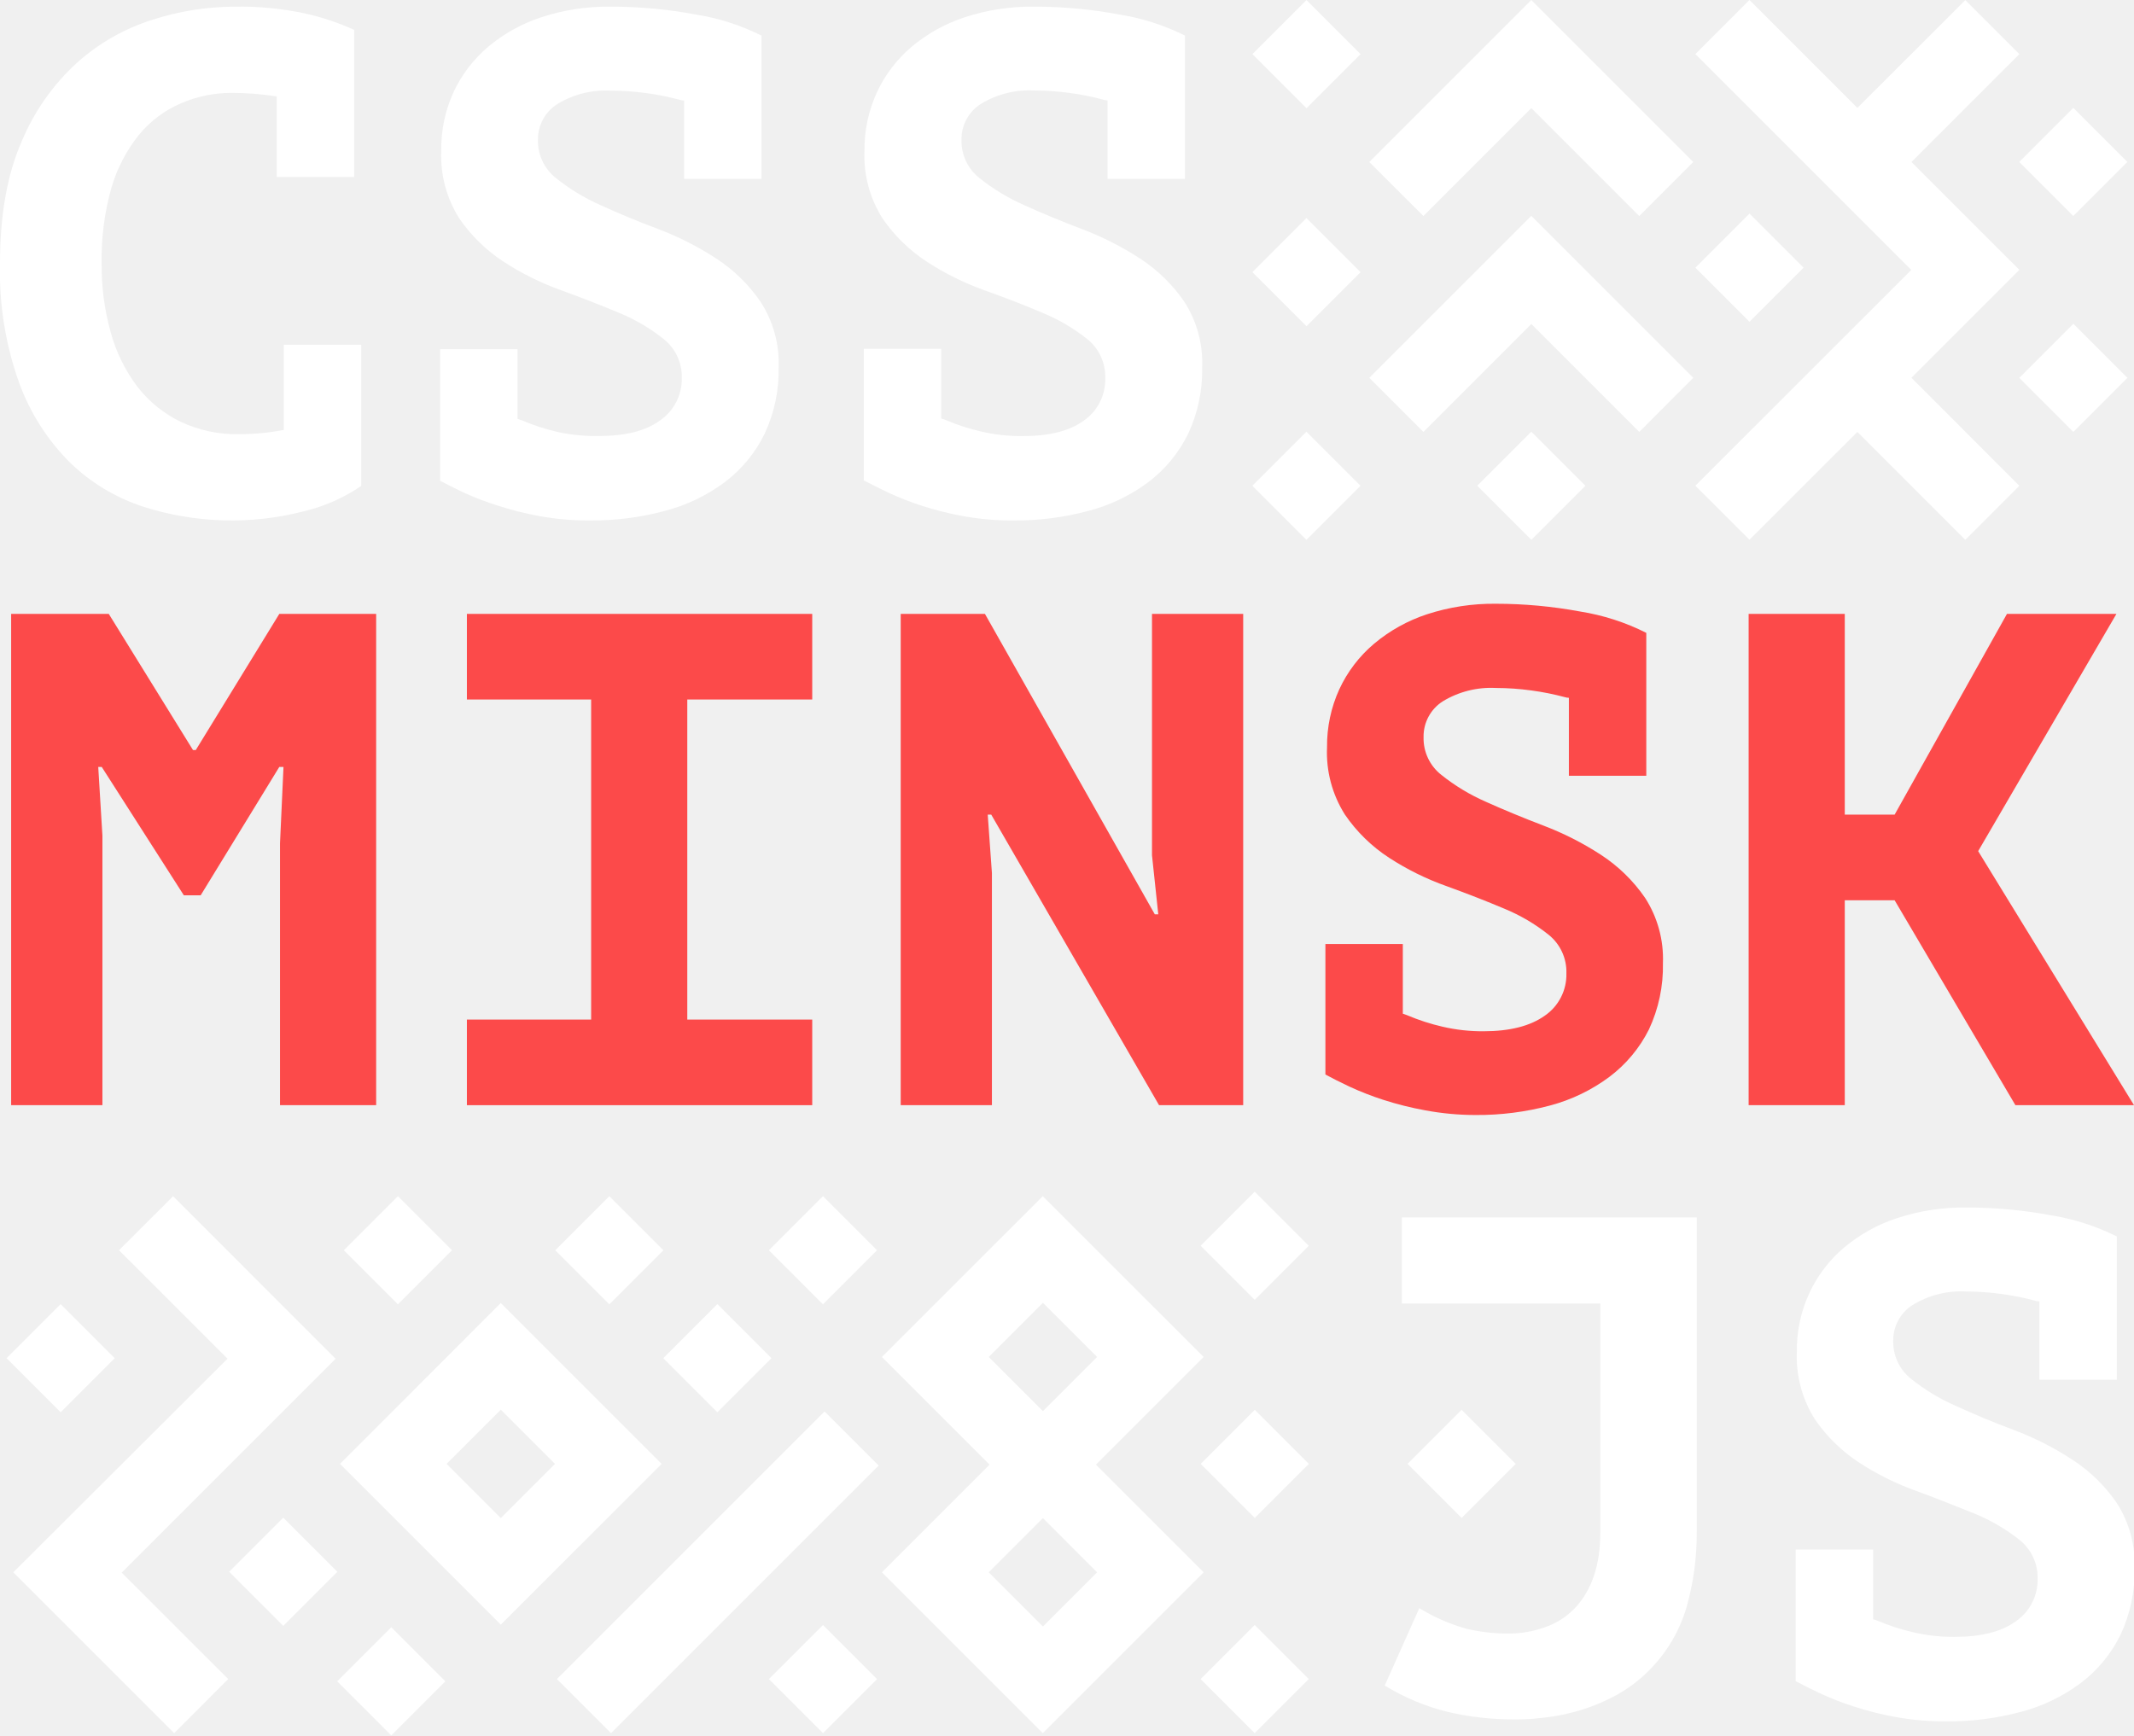
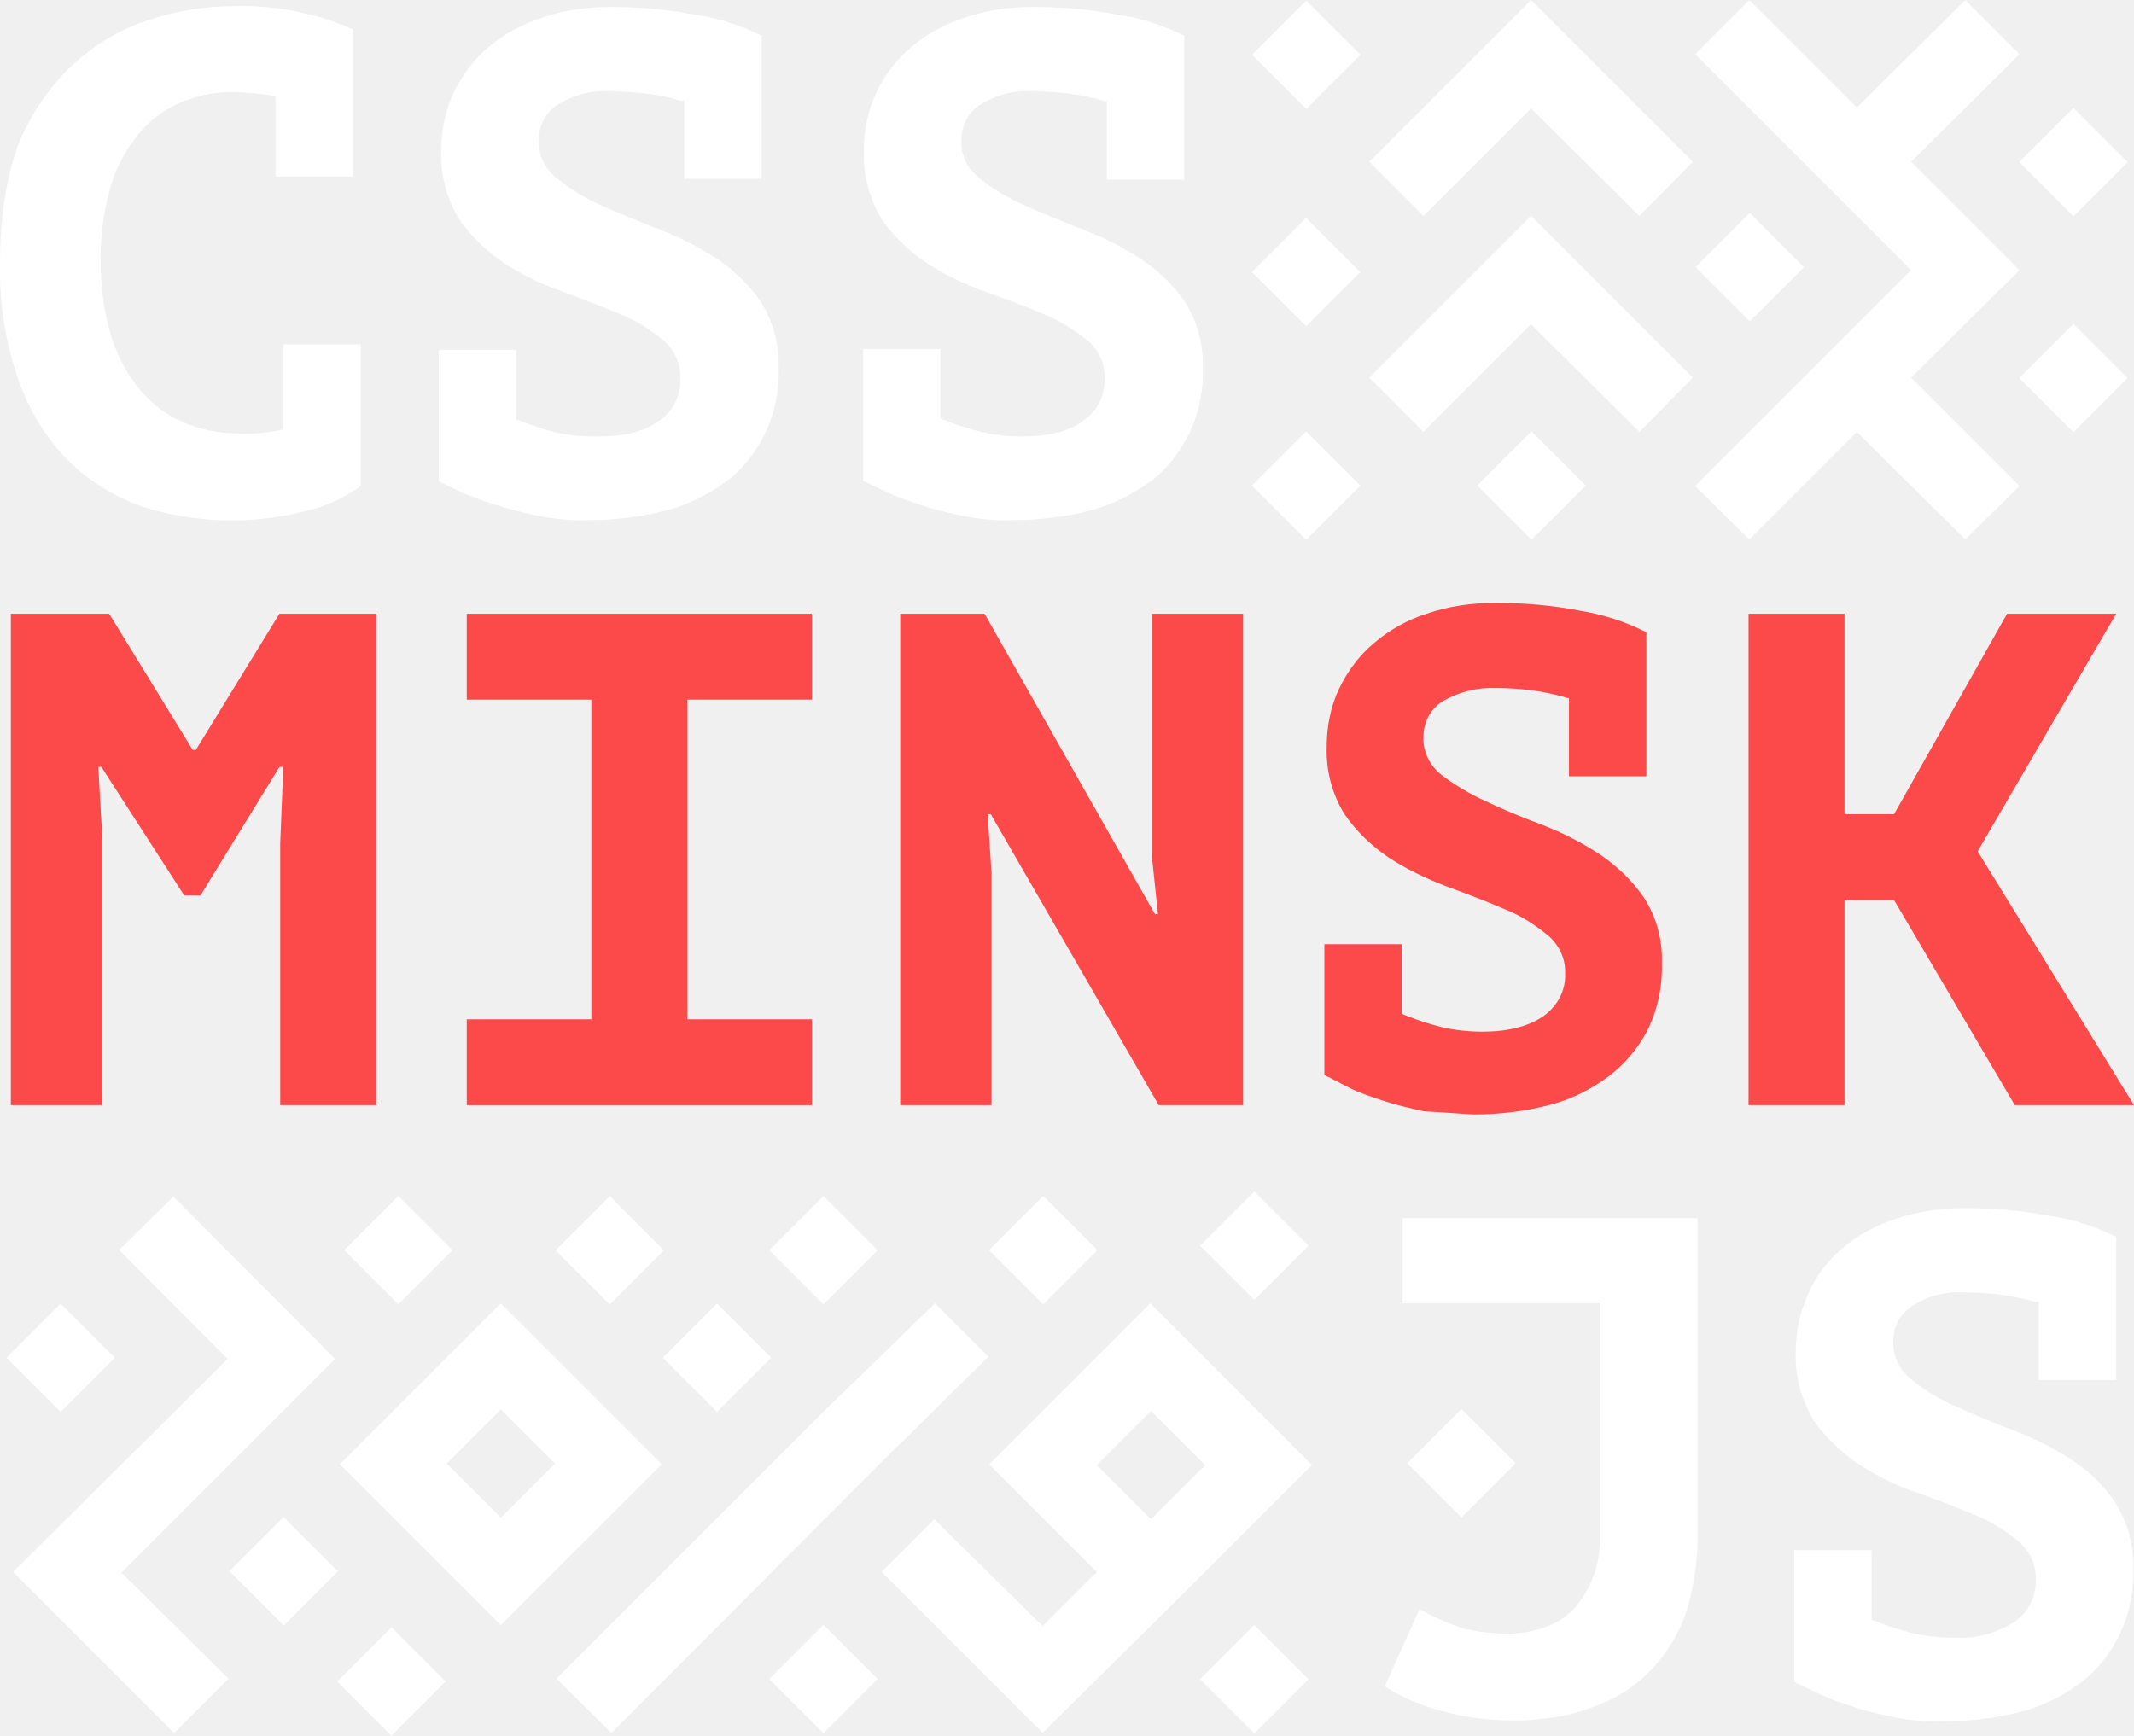
- <svg xmlns="http://www.w3.org/2000/svg" viewBox="0 0 275.66 224.2">
-   <defs>
-     <style>.cls-1{fill:#fff;}.cls-2{fill:#fc4a4a;}</style>
-   </defs>
-   <g id="Layer_2" data-name="Layer 2">
-     <g id="Layer_1-2" data-name="Layer 1">
-       <path class="cls-1" d="M9,59.72a24.47,24.47,0,0,0,9.53,5.75,37.43,37.43,0,0,0,20.7.59,22.38,22.38,0,0,0,7.43-3.28V44.54h-10v11a30.28,30.28,0,0,1-5.84.55,16.84,16.84,0,0,1-7.48-1.6A15.64,15.64,0,0,1,17.78,50a20.56,20.56,0,0,1-3.46-7,31.89,31.89,0,0,1-1.19-9,33.52,33.52,0,0,1,1.28-9.8A19.66,19.66,0,0,1,18,17.36a14.28,14.28,0,0,1,5.34-4A16.5,16.5,0,0,1,29.91,12a37.13,37.13,0,0,1,5.84.46v10.4h10v-19a32,32,0,0,0-6.25-2.1A40,40,0,0,0,30.28.86,35,35,0,0,0,19.7,2.55,26.58,26.58,0,0,0,9.94,8.11,28.81,28.81,0,0,0,2.78,18.32Q0,24.67,0,34.05A42.59,42.59,0,0,0,2.46,49.42,28.27,28.27,0,0,0,9,59.72Z" />
-       <path class="cls-1" d="M64.33,65.33A42.83,42.83,0,0,0,69.8,66.7a36,36,0,0,0,6.43.54A36.32,36.32,0,0,0,85.9,66a22.43,22.43,0,0,0,7.75-3.73,17.47,17.47,0,0,0,5.11-6.21,19.29,19.29,0,0,0,1.82-8.61A14.52,14.52,0,0,0,98.25,39a20.44,20.44,0,0,0-5.74-5.61A39.44,39.44,0,0,0,85,29.58c-2.7-1-5.2-2.06-7.47-3.1A25.82,25.82,0,0,1,71.81,23a6.1,6.1,0,0,1-2.32-4.93A5.39,5.39,0,0,1,72,13.44a12,12,0,0,1,6.89-1.73,34.21,34.21,0,0,1,4.6.32,32.48,32.48,0,0,1,4.33.87,1.81,1.81,0,0,0,.55.09V23.11h10V4.6a29.47,29.47,0,0,0-8.57-2.74,59.45,59.45,0,0,0-10.94-1,27.68,27.68,0,0,0-8.94,1.37,20.69,20.69,0,0,0-6.88,3.83,17.17,17.17,0,0,0-4.47,5.88A17.49,17.49,0,0,0,57,19.46a15.13,15.13,0,0,0,2.33,8.76,20.54,20.54,0,0,0,5.74,5.6,35.46,35.46,0,0,0,7.48,3.7Q76.6,39,80,40.43a23.57,23.57,0,0,1,5.74,3.38,6.19,6.19,0,0,1,2.33,5,6.48,6.48,0,0,1-2.83,5.52c-1.88,1.37-4.53,2-7.93,2A22.94,22.94,0,0,1,72,55.8a27.57,27.57,0,0,1-4.6-1.5l-.55-.19v-9h-10v17c.79.42,1.82.94,3.1,1.55A37.85,37.85,0,0,0,64.33,65.33Z" />
-       <path class="cls-1" d="M119.05,65.33a42.41,42.41,0,0,0,5.47,1.37,35.79,35.79,0,0,0,6.43.54A36.3,36.3,0,0,0,140.61,66a22.35,22.35,0,0,0,7.75-3.73,17.47,17.47,0,0,0,5.11-6.21,19.29,19.29,0,0,0,1.82-8.61A14.59,14.59,0,0,0,153,39a20.61,20.61,0,0,0-5.75-5.61,39.65,39.65,0,0,0-7.47-3.79q-4.06-1.54-7.48-3.1A25.82,25.82,0,0,1,126.52,23a6.1,6.1,0,0,1-2.32-4.93,5.38,5.38,0,0,1,2.51-4.65,12,12,0,0,1,6.88-1.73,34.09,34.09,0,0,1,4.6.32,32.64,32.64,0,0,1,4.34.87,1.7,1.7,0,0,0,.54.09V23.11h10V4.6a29.36,29.36,0,0,0-8.57-2.74,59.37,59.37,0,0,0-10.94-1,27.68,27.68,0,0,0-8.94,1.37,20.69,20.69,0,0,0-6.88,3.83,17.17,17.17,0,0,0-4.47,5.88,17.63,17.63,0,0,0-1.6,7.52A15.13,15.13,0,0,0,114,28.22a20.67,20.67,0,0,0,5.74,5.6,36,36,0,0,0,7.48,3.7q4.06,1.45,7.48,2.91a23.64,23.64,0,0,1,5.75,3.38,6.21,6.21,0,0,1,2.32,5A6.46,6.46,0,0,1,140,54.34c-1.88,1.37-4.53,2-7.93,2a22.85,22.85,0,0,1-5.33-.59,27.39,27.39,0,0,1-4.61-1.5l-.55-.19v-9h-10v17c.79.42,1.83.94,3.1,1.55A37.36,37.36,0,0,0,119.05,65.33Z" />
-       <polygon class="cls-2" points="25.29 96.9 24.93 96.9 14.05 79.31 1.44 79.31 1.44 142.78 13.23 142.78 13.23 107.96 12.69 99.08 13.14 99.08 23.75 115.67 25.92 115.67 36.08 99.08 36.62 99.08 36.17 108.96 36.17 142.78 48.59 142.78 48.59 79.31 36.08 79.31 25.29 96.9" />
-       <polygon class="cls-2" points="60.31 90.37 76.36 90.37 76.36 131.72 60.31 131.72 60.31 142.78 104.92 142.78 104.92 131.72 88.78 131.72 88.78 90.37 104.92 90.37 104.92 79.31 60.31 79.31 60.31 90.37" />
-       <polygon class="cls-2" points="149.72 142.78 160.59 142.78 160.59 79.31 148.81 79.31 148.81 110.5 149.62 118.12 149.17 118.12 127.23 79.31 116.35 79.31 116.35 142.78 128.13 142.78 128.13 112.77 127.59 105.24 128.04 105.24 149.72 142.78" />
-       <path class="cls-2" d="M190.59,144.05a36.28,36.28,0,0,0,9.61-1.22,22.48,22.48,0,0,0,7.71-3.72A17.41,17.41,0,0,0,213,133a19.27,19.27,0,0,0,1.81-8.57,14.55,14.55,0,0,0-2.31-8.44,20.5,20.5,0,0,0-5.72-5.57,38.93,38.93,0,0,0-7.43-3.77q-4-1.53-7.44-3.08a25.71,25.71,0,0,1-5.71-3.45,6,6,0,0,1-2.31-4.89,5.37,5.37,0,0,1,2.49-4.63,12,12,0,0,1,6.85-1.72,33.92,33.92,0,0,1,4.58.32,34.58,34.58,0,0,1,4.31.86,1.7,1.7,0,0,0,.54.09v10.07h10V81.76A29.13,29.13,0,0,0,204.1,79a59.67,59.67,0,0,0-10.88-1,27.64,27.64,0,0,0-8.89,1.36,20.63,20.63,0,0,0-6.84,3.81A17.12,17.12,0,0,0,173,89.06a17.59,17.59,0,0,0-1.58,7.48,15,15,0,0,0,2.31,8.7,20.36,20.36,0,0,0,5.71,5.58,35.29,35.29,0,0,0,7.44,3.67q4,1.45,7.43,2.9a23.58,23.58,0,0,1,5.72,3.36,6.15,6.15,0,0,1,2.31,5,6.43,6.43,0,0,1-2.81,5.48q-2.82,2-7.89,2a22.68,22.68,0,0,1-5.31-.59,27.33,27.33,0,0,1-4.58-1.49l-.54-.19v-9h-10v16.86c.78.43,1.81.94,3.08,1.55a38.62,38.62,0,0,0,4.4,1.72,42,42,0,0,0,5.44,1.36A35.42,35.42,0,0,0,190.59,144.05Z" />
-       <polygon class="cls-2" points="238.3 116.31 244.74 116.31 260.34 142.78 275.66 142.78 255.53 109.96 273.39 79.31 259.25 79.31 244.74 105.24 238.3 105.24 238.3 79.31 225.88 79.31 225.88 142.78 238.3 142.78 238.3 116.31" />
-       <path class="cls-1" d="M181.09,168.4h25.63V198q0,6.19-3.2,9.67a9.72,9.72,0,0,1-4.05,2.59,13.71,13.71,0,0,1-4.34.78,23.41,23.41,0,0,1-5.79-.64,24.2,24.2,0,0,1-6-2.64l-4.47,10a28.82,28.82,0,0,0,8.21,3.42,37.11,37.11,0,0,0,8.48.95c.91,0,2.07,0,3.47-.18a25.35,25.35,0,0,0,4.46-.82,24.94,24.94,0,0,0,4.88-1.91,18.59,18.59,0,0,0,4.7-3.47,19.21,19.21,0,0,0,4.79-8.11,35,35,0,0,0,1.32-9.76V157.28H181.09Z" />
-       <path class="cls-1" d="M267.59,188.51a38.84,38.84,0,0,0-7.48-3.78c-2.7-1-5.2-2.07-7.47-3.1a25.83,25.83,0,0,1-5.75-3.47,6.09,6.09,0,0,1-2.33-4.92,5.38,5.38,0,0,1,2.51-4.65,11.93,11.93,0,0,1,6.89-1.74,34.21,34.21,0,0,1,4.6.32,36,36,0,0,1,4.33.87,1.81,1.81,0,0,0,.55.09v10.12h10V159.74A29.49,29.49,0,0,0,264.9,157,59.45,59.45,0,0,0,254,156a27.68,27.68,0,0,0-8.94,1.37,20.59,20.59,0,0,0-6.88,3.83,17.17,17.17,0,0,0-4.47,5.88,17.5,17.5,0,0,0-1.6,7.53,15.12,15.12,0,0,0,2.33,8.75,20.58,20.58,0,0,0,5.74,5.61,35.43,35.43,0,0,0,7.48,3.69c2.7,1,5.2,2,7.48,2.92a23.56,23.56,0,0,1,5.74,3.37,6.2,6.2,0,0,1,2.33,5,6.5,6.5,0,0,1-2.83,5.52c-1.88,1.36-4.53,2-7.93,2a22.87,22.87,0,0,1-5.34-.6,26.68,26.68,0,0,1-4.6-1.5l-.55-.18v-9h-10v17c.79.43,1.82.95,3.1,1.55a36.16,36.16,0,0,0,4.42,1.73,41.22,41.22,0,0,0,5.47,1.37,35.92,35.92,0,0,0,6.43.55,36.32,36.32,0,0,0,9.67-1.23,22.45,22.45,0,0,0,7.75-3.74,17.43,17.43,0,0,0,5.11-6.2,19.33,19.33,0,0,0,1.82-8.62,14.52,14.52,0,0,0-2.33-8.48A20.44,20.44,0,0,0,267.59,188.51Z" />
-       <rect class="cls-1" x="163.82" y="2.05" width="9.88" height="9.88" transform="translate(44.49 121.38) rotate(-45)" />
-       <rect class="cls-1" x="2.89" y="170.53" width="9.88" height="9.88" transform="translate(-121.78 56.93) rotate(-45)" />
-       <rect class="cls-1" x="46.47" y="156.58" width="9.88" height="9.88" transform="translate(-99.16 83.66) rotate(-45)" />
-       <rect class="cls-1" x="45.6" y="212.28" width="9.88" height="9.88" transform="translate(-138.79 99.35) rotate(-45)" />
-       <rect class="cls-1" x="31.65" y="198.12" width="9.88" height="9.88" transform="translate(-132.87 85.35) rotate(-45)" />
-       <rect class="cls-1" x="101.37" y="156.58" width="9.88" height="9.88" transform="translate(-83.08 122.48) rotate(-45)" />
-       <rect class="cls-1" x="87.72" y="170.53" width="9.88" height="9.88" transform="translate(-96.93 116.91) rotate(-45)" />
-       <rect class="cls-1" x="73.77" y="156.58" width="9.88" height="9.88" transform="translate(-91.16 102.97) rotate(-45)" />
-       <rect class="cls-1" x="101.37" y="211.98" width="9.88" height="9.88" transform="translate(-122.25 138.71) rotate(-45)" />
-       <path class="cls-1" d="M64.69,168.34,43.92,189.12l20.77,20.77,20.78-20.77Zm-7,20.78,7-7,7,7-7,7Z" />
-       <path class="cls-1" d="M141.57,189.22l13.91-13.91L134.7,154.54l-20.78,20.77,13.91,13.91-13.91,13.91,20.78,20.78,20.78-20.78Zm-13.85-13.91,7-7,7,7-7,7Zm0,27.82,7-7,7,7-7,7Z" />
-       <polygon class="cls-1" points="43.35 175.54 22.36 154.54 15.37 161.52 29.39 175.53 1.72 203.13 22.5 223.91 29.48 216.92 15.72 203.17 43.35 175.54" />
-       <rect class="cls-1" x="68.28" y="198.19" width="48.89" height="9.88" transform="translate(-116.48 125.06) rotate(-45)" />
-       <rect class="cls-1" x="262.88" y="15.99" width="9.88" height="9.88" transform="translate(63.64 195.5) rotate(-45)" />
-       <rect class="cls-1" x="262.88" y="43.88" width="9.88" height="9.88" transform="translate(43.93 203.67) rotate(-45)" />
-       <rect class="cls-1" x="163.82" y="30.22" width="9.88" height="9.88" transform="translate(24.57 129.63) rotate(-45)" />
-       <rect class="cls-1" x="221.05" y="29.64" width="9.88" height="9.88" transform="translate(41.74 169.93) rotate(-45)" />
-       <rect class="cls-1" x="192.87" y="57.82" width="9.88" height="9.88" transform="translate(13.56 158.25) rotate(-45)" />
-       <polygon class="cls-1" points="253.87 69.74 260.85 62.76 246.91 48.81 260.85 34.87 260.85 34.87 260.85 34.86 246.91 20.93 260.85 6.99 253.87 0.01 239.93 13.94 225.99 0 219 6.98 246.89 34.87 219 62.75 225.99 69.73 239.93 55.8 253.87 69.74" />
-       <polygon class="cls-1" points="218.73 48.81 197.81 27.89 197.81 27.9 197.8 27.89 176.88 48.81 183.87 55.8 197.81 41.86 211.75 55.8 218.73 48.81" />
-       <polygon class="cls-1" points="183.87 27.91 197.81 13.97 211.75 27.91 218.73 20.93 197.81 0.01 197.81 0.01 197.8 0.01 176.88 20.93 183.87 27.91" />
-       <rect class="cls-1" x="163.82" y="57.82" width="9.88" height="9.88" transform="translate(5.05 137.71) rotate(-45)" />
-       <rect class="cls-1" x="157.14" y="156" width="9.88" height="9.88" transform="translate(-66.33 161.75) rotate(-45)" />
-       <rect class="cls-1" x="157.14" y="184.18" width="9.88" height="9.88" transform="translate(-86.25 170) rotate(-45)" />
-       <rect class="cls-1" x="183.87" y="184.18" width="9.88" height="9.88" transform="translate(-78.43 188.9) rotate(-45)" />
-       <rect class="cls-1" x="157.14" y="211.98" width="9.88" height="9.88" transform="translate(-105.92 178.14) rotate(-45)" />
-     </g>
-   </g>
+ <svg xmlns="http://www.w3.org/2000/svg" version="1.1" id="Слой_1" x="0px" y="0px" viewBox="0 0 275.7 224.2" style="enable-background:new 0 0 275.7 224.2;" xml:space="preserve">
+   <style type="text/css">
+ 	.st0{fill:#FFFFFF;}
+ 	.st1{fill:#FC4A4A;}
+ </style>
+   <path class="st0" d="M9,59.7c2.7,2.6,6,4.6,9.5,5.8c6.7,2.1,13.9,2.3,20.7,0.6c2.7-0.6,5.2-1.7,7.4-3.3V44.5h-10v11  c-1.9,0.4-3.9,0.6-5.8,0.5c-2.6,0-5.1-0.5-7.5-1.6c-2.2-1-4.1-2.6-5.6-4.5c-1.6-2.1-2.8-4.5-3.5-7c-0.8-2.9-1.2-6-1.2-9  c-0.1-3.3,0.4-6.6,1.3-9.8c0.7-2.5,2-4.8,3.6-6.8c1.4-1.7,3.3-3.1,5.3-4c2.1-0.9,4.3-1.4,6.6-1.4c2,0,3.9,0.2,5.8,0.5v10.4h10v-19  c-2-0.9-4.1-1.6-6.3-2.1c-3-0.7-6.1-1-9.2-0.9c-3.6,0-7.2,0.6-10.6,1.7c-3.6,1.1-6.9,3-9.8,5.6c-3.1,2.8-5.5,6.3-7.2,10.2  C0.9,22.6,0,27.8,0,34c-0.1,5.2,0.7,10.4,2.5,15.4C3.9,53.3,6.1,56.8,9,59.7z" />
+   <path class="st0" d="M64.3,65.3c1.8,0.6,3.6,1,5.5,1.4c2.1,0.4,4.3,0.6,6.4,0.5c3.3,0,6.5-0.4,9.7-1.2c2.8-0.7,5.4-2,7.8-3.7  c2.2-1.6,3.9-3.8,5.1-6.2c1.3-2.7,1.9-5.6,1.8-8.6c0.1-3-0.7-5.9-2.3-8.5c-1.5-2.2-3.5-4.1-5.7-5.6c-2.4-1.5-4.9-2.8-7.5-3.8  c-2.7-1-5.2-2.1-7.5-3.1c-2-0.9-4-2.1-5.7-3.5c-1.5-1.2-2.4-3-2.3-4.9c0-1.9,0.9-3.6,2.5-4.6c2.1-1.3,4.5-1.9,6.9-1.7  c1.5,0,3.1,0.1,4.6,0.3s2.9,0.5,4.3,0.9c0.1,0,0.3,0,0.5,0v10.1h10V4.6c-2.7-1.3-5.6-2.3-8.6-2.7c-3.6-0.7-7.3-1-10.9-1  c-3,0-6.1,0.4-8.9,1.4c-2.5,0.8-4.9,2.1-6.9,3.8c-1.9,1.6-3.4,3.6-4.5,5.9c-1.1,2.4-1.6,4.9-1.6,7.5c-0.1,3.1,0.7,6.1,2.3,8.8  c1.5,2.2,3.5,4.1,5.7,5.6c2.3,1.5,4.8,2.8,7.5,3.7c2.7,1,5.2,2,7.4,2.9c2.1,0.8,4,2,5.7,3.4c1.5,1.2,2.4,3.1,2.3,5  c0.1,2.2-1,4.3-2.8,5.5c-1.9,1.4-4.5,2-7.9,2c-1.8,0-3.6-0.1-5.3-0.5c-1.6-0.4-3.1-0.9-4.6-1.5l-0.6-0.2v-9h-10v17  c0.8,0.4,1.8,0.9,3.1,1.5C61.4,64.3,62.8,64.9,64.3,65.3z" />
+   <path class="st0" d="M119.1,65.3c1.8,0.6,3.6,1,5.5,1.4c2.1,0.4,4.3,0.6,6.4,0.5c3.3,0,6.5-0.4,9.7-1.2c2.8-0.7,5.4-2,7.8-3.7  c2.2-1.6,3.9-3.8,5.1-6.2c1.3-2.7,1.9-5.6,1.8-8.6c0.1-3-0.7-5.9-2.3-8.5c-1.5-2.2-3.5-4.1-5.8-5.6s-4.9-2.8-7.5-3.8  c-2.7-1-5.2-2.1-7.5-3.1c-2.1-0.9-4-2.1-5.8-3.5c-1.5-1.2-2.4-3-2.3-4.9c0-1.9,0.9-3.6,2.5-4.6c2.1-1.3,4.5-1.9,6.9-1.7  c1.5,0,3.1,0.1,4.6,0.3s2.9,0.5,4.3,0.9c0.2,0.1,0.4,0.1,0.5,0.1v10.1h10V4.6c-2.7-1.3-5.6-2.3-8.6-2.7c-3.6-0.7-7.3-1-10.9-1  c-3,0-6.1,0.4-8.9,1.4c-2.5,0.8-4.9,2.1-6.9,3.8c-1.9,1.6-3.4,3.6-4.5,5.9c-1.1,2.4-1.6,4.9-1.6,7.5c-0.1,3.1,0.7,6.1,2.3,8.8  c1.5,2.2,3.5,4.1,5.7,5.6c2.3,1.5,4.9,2.8,7.5,3.7c2.7,1,5.2,1.9,7.5,2.9c2.1,0.8,4,2,5.8,3.4c1.5,1.2,2.4,3.1,2.3,5  c0.1,2.2-1,4.3-2.8,5.5c-1.9,1.4-4.5,2-7.9,2c-1.8,0-3.6-0.2-5.3-0.6c-1.6-0.4-3.1-0.9-4.6-1.5l-0.6-0.2v-9h-10v17  c0.8,0.4,1.8,0.9,3.1,1.5C116.1,64.3,117.6,64.8,119.1,65.3z" />
+   <polygon class="st1" points="25.3,96.9 24.9,96.9 14.1,79.3 1.4,79.3 1.4,142.8 13.2,142.8 13.2,108 12.7,99.1 13.1,99.1  23.8,115.7 25.9,115.7 36.1,99.1 36.6,99.1 36.2,109 36.2,142.8 48.6,142.8 48.6,79.3 36.1,79.3 " />
+   <polygon class="st1" points="60.3,90.4 76.4,90.4 76.4,131.7 60.3,131.7 60.3,142.8 104.9,142.8 104.9,131.7 88.8,131.7 88.8,90.4  104.9,90.4 104.9,79.3 60.3,79.3 " />
+   <polygon class="st1" points="149.7,142.8 160.6,142.8 160.6,79.3 148.8,79.3 148.8,110.5 149.6,118.1 149.2,118.1 127.2,79.3  116.3,79.3 116.3,142.8 128.1,142.8 128.1,112.8 127.6,105.2 128,105.2 " />
+   <path class="st1" d="M190.5,144c3.2,0,6.5-0.4,9.6-1.2c2.8-0.7,5.4-2,7.7-3.7c2.1-1.6,3.9-3.7,5.1-6.1c1.3-2.7,1.9-5.6,1.8-8.6  c0.1-3-0.7-5.9-2.3-8.4c-1.5-2.2-3.5-4.1-5.7-5.6c-2.3-1.5-4.8-2.8-7.4-3.8c-2.7-1-5.1-2-7.4-3.1c-2-0.9-4-2.1-5.7-3.4  c-1.5-1.2-2.4-3-2.3-4.9c0-1.9,0.9-3.6,2.5-4.6c2.1-1.2,4.4-1.8,6.9-1.7c1.5,0,3.1,0.1,4.6,0.3c1.5,0.2,2.9,0.5,4.3,0.9  c0.2,0.1,0.4,0.1,0.5,0.1v10.1h10V81.7c-2.7-1.4-5.6-2.3-8.6-2.8c-3.6-0.7-7.2-1-10.9-1c-3,0-6,0.4-8.9,1.4  c-2.5,0.8-4.8,2.1-6.8,3.8c-1.9,1.6-3.4,3.6-4.5,5.9s-1.6,4.9-1.6,7.5c-0.1,3.1,0.7,6.1,2.3,8.7c1.5,2.2,3.5,4.1,5.7,5.6  c2.3,1.5,4.8,2.7,7.4,3.7c2.7,1,5.1,1.9,7.4,2.9c2.1,0.8,4,2,5.7,3.4c1.5,1.2,2.4,3.1,2.3,5c0.1,2.2-1,4.2-2.8,5.5  c-1.9,1.3-4.5,2-7.9,2c-1.8,0-3.6-0.2-5.3-0.6c-1.6-0.4-3.1-0.9-4.6-1.5l-0.5-0.2v-9h-10v16.9c0.8,0.4,1.8,0.9,3.1,1.6  c1.4,0.7,2.9,1.2,4.4,1.7c1.8,0.6,3.6,1,5.4,1.4C186.2,143.7,188.3,143.9,190.5,144z" />
+   <polygon class="st1" points="238.3,116.3 244.7,116.3 260.3,142.8 275.7,142.8 255.5,110 273.4,79.3 259.3,79.3 244.7,105.2  238.3,105.2 238.3,79.3 225.9,79.3 225.9,142.8 238.3,142.8 " />
+   <rect x="163.8" y="2.1" transform="matrix(0.7071 -0.7071 0.7071 0.7071 44.458 121.4187)" class="st0" width="9.9" height="9.9" />
+   <rect x="262.9" y="16" transform="matrix(0.7071 -0.7071 0.7071 0.7071 63.6609 195.5315)" class="st0" width="9.9" height="9.9" />
+   <rect x="262.9" y="43.9" transform="matrix(0.7071 -0.7071 0.7071 0.7071 43.9316 203.7114)" class="st0" width="9.9" height="9.9" />
+   <rect x="163.8" y="30.2" transform="matrix(0.7071 -0.7071 0.7071 0.7071 24.5601 129.6199)" class="st0" width="9.9" height="9.9" />
+   <rect x="221.1" y="29.6" transform="matrix(0.7071 -0.7071 0.7071 0.7071 41.7875 169.922)" class="st0" width="9.9" height="9.9" />
+   <rect x="192.9" y="57.8" transform="matrix(0.7071 -0.7071 0.7071 0.7071 13.5908 158.2608)" class="st0" width="9.9" height="9.9" />
+   <polygon class="st0" points="253.9,69.7 260.9,62.8 246.9,48.8 260.9,34.9 260.9,34.9 260.9,34.9 246.9,20.9 260.9,7 253.9,0  239.9,13.9 226,0 219,7 246.9,34.9 219,62.8 226,69.7 239.9,55.8 " />
+   <polygon class="st0" points="218.7,48.8 197.8,27.9 197.8,27.9 197.8,27.9 176.9,48.8 183.9,55.8 197.8,41.9 211.8,55.8 " />
+   <polygon class="st0" points="183.9,27.9 197.8,14 211.8,27.9 218.7,20.9 197.8,0 197.8,0 197.8,0 176.9,20.9 " />
+   <rect x="163.8" y="57.8" transform="matrix(0.7071 -0.7071 0.7071 0.7071 5.0472 137.7035)" class="st0" width="9.9" height="9.9" />
+   <path class="st0" d="M181.1,168.4h25.6V198c0.2,3.5-0.9,7-3.2,9.7c-1.1,1.2-2.5,2.1-4,2.6c-1.4,0.5-2.8,0.7-4.3,0.8  c-1.9,0-3.9-0.2-5.8-0.6c-2.1-0.6-4.1-1.5-6-2.6l-4.5,10c2.5,1.6,5.3,2.7,8.2,3.4c2.8,0.7,5.6,1,8.5,1c0.9,0,2.2,0,3.5-0.2  c1.5-0.1,3-0.4,4.5-0.8c1.7-0.5,3.3-1.1,4.9-1.9c1.7-0.9,3.3-2.1,4.7-3.5c2.2-2.3,3.9-5.1,4.8-8.1c0.9-3.2,1.4-6.5,1.3-9.7v-40.7  h-38.1v11H181.1z" />
+   <path class="st0" d="M267.6,188.6c-2.3-1.5-4.9-2.8-7.5-3.8c-2.7-1-5.2-2.1-7.5-3.1c-2.1-0.9-4-2.1-5.7-3.5c-1.5-1.2-2.4-3-2.3-4.9  c0-1.9,0.9-3.6,2.5-4.6c2.1-1.3,4.5-1.9,6.9-1.7c1.5,0,3.1,0.1,4.6,0.3s2.9,0.5,4.3,0.9c0.2,0,0.4,0,0.5,0v10.1h10v-18.5  c-2.7-1.3-5.6-2.3-8.6-2.7c-3.6-0.7-7.3-1-10.9-1c-3,0-6.1,0.4-9,1.4c-2.5,0.8-4.9,2.1-6.9,3.8c-1.9,1.6-3.4,3.6-4.4,5.9  c-1.1,2.4-1.6,4.9-1.6,7.5c-0.1,3.1,0.7,6.1,2.3,8.8c1.5,2.2,3.5,4.1,5.7,5.6c2.3,1.5,4.8,2.8,7.5,3.7c2.7,1,5.2,1.9,7.5,2.9  c2.1,0.8,4,2,5.7,3.4c1.5,1.2,2.4,3.1,2.3,5c0.1,2.2-1,4.3-2.8,5.5c-2.4,1.5-5.1,2.2-7.9,2c-1.8,0-3.6-0.2-5.3-0.6  c-1.6-0.4-3.1-0.9-4.6-1.5l-0.6-0.2v-9h-10v17c0.8,0.4,1.8,0.9,3.1,1.5c1.4,0.7,2.9,1.2,4.4,1.7c1.8,0.6,3.6,1,5.5,1.4  c2.1,0.4,4.3,0.6,6.5,0.5c3.3,0,6.5-0.4,9.7-1.2c2.8-0.7,5.4-2,7.7-3.7c2.2-1.6,3.9-3.8,5.1-6.2c1.3-2.7,1.9-5.6,1.8-8.6  c0.1-3-0.7-6-2.3-8.5C271.8,191.9,269.8,190,267.6,188.6z" />
+   <rect x="2.9" y="170.5" transform="matrix(0.7071 -0.7071 0.7071 0.7071 -121.7702 56.919)" class="st0" width="9.9" height="9.9" />
+   <rect x="46.5" y="156.6" transform="matrix(0.7071 -0.7071 0.7071 0.7071 -99.1465 83.6888)" class="st0" width="9.9" height="9.9" />
+   <rect x="45.6" y="212.3" transform="matrix(0.7071 -0.7071 0.7071 0.7071 -138.7864 99.3904)" class="st0" width="9.9" height="9.9" />
+   <rect x="31.7" y="198.1" transform="matrix(0.7071 -0.7071 0.7071 0.7071 -132.8426 85.3586)" class="st0" width="9.9" height="9.9" />
+   <rect x="87.7" y="170.5" transform="matrix(0.7071 -0.7071 0.7071 0.7071 -96.9389 116.8942)" class="st0" width="9.9" height="9.9" />
+   <rect x="101.4" y="156.6" transform="matrix(0.7071 -0.7071 0.7071 0.7071 -83.0551 122.5076)" class="st0" width="9.9" height="9.9" />
+   <rect x="73.8" y="156.6" transform="matrix(0.7071 -0.7071 0.7071 0.7071 -91.134 102.9996)" class="st0" width="9.9" height="9.9" />
+   <rect x="101.4" y="212" transform="matrix(0.7071 -0.7071 0.7071 0.7071 -122.2316 138.7428)" class="st0" width="9.9" height="9.9" />
+   <path class="st0" d="M64.7,168.4l-20.8,20.8L64.7,210l20.8-20.8L64.7,168.4z M57.7,189.1l7-7l7,7l-7,7L57.7,189.1z" />
+   <polygon class="st0" points="43.3,175.6 22.4,154.6 15.4,161.5 29.4,175.6 1.7,203.1 22.5,223.9 29.5,216.9 15.7,203.2 " />
+   <polygon class="st0" points="120.8,168.4 113.6,175.4 113.6,175.4 106.7,182.1 71.9,216.9 79,223.9 113.7,189.1 127.7,175.3 " />
+   <rect x="157.1" y="156" transform="matrix(0.7071 -0.7071 0.7071 0.7071 -66.3481 161.7354)" class="st0" width="9.9" height="9.9" />
+   <rect x="129.8" y="156.6" transform="matrix(0.7071 -0.7071 0.7071 0.7071 -74.7354 142.5875)" class="st0" width="9.9" height="9.9" />
+   <path class="st0" d="M148.6,168.4l-20.8,20.8l13.9,13.9l-7,7l-14-13.8l-6.8,6.8l20.8,20.8l20.9-20.7l13.9-13.9L148.6,168.4z   M148.7,196.3l-7-7l7-7l7,7L148.7,196.3z" />
+   <rect x="183.9" y="184.1" transform="matrix(0.7071 -0.7071 0.7071 0.7071 -78.3971 188.932)" class="st0" width="9.9" height="9.9" />
+   <rect x="157.1" y="212" transform="matrix(0.7071 -0.7071 0.7071 0.7071 -105.9457 178.1532)" class="st0" width="9.9" height="9.9" />
</svg>
